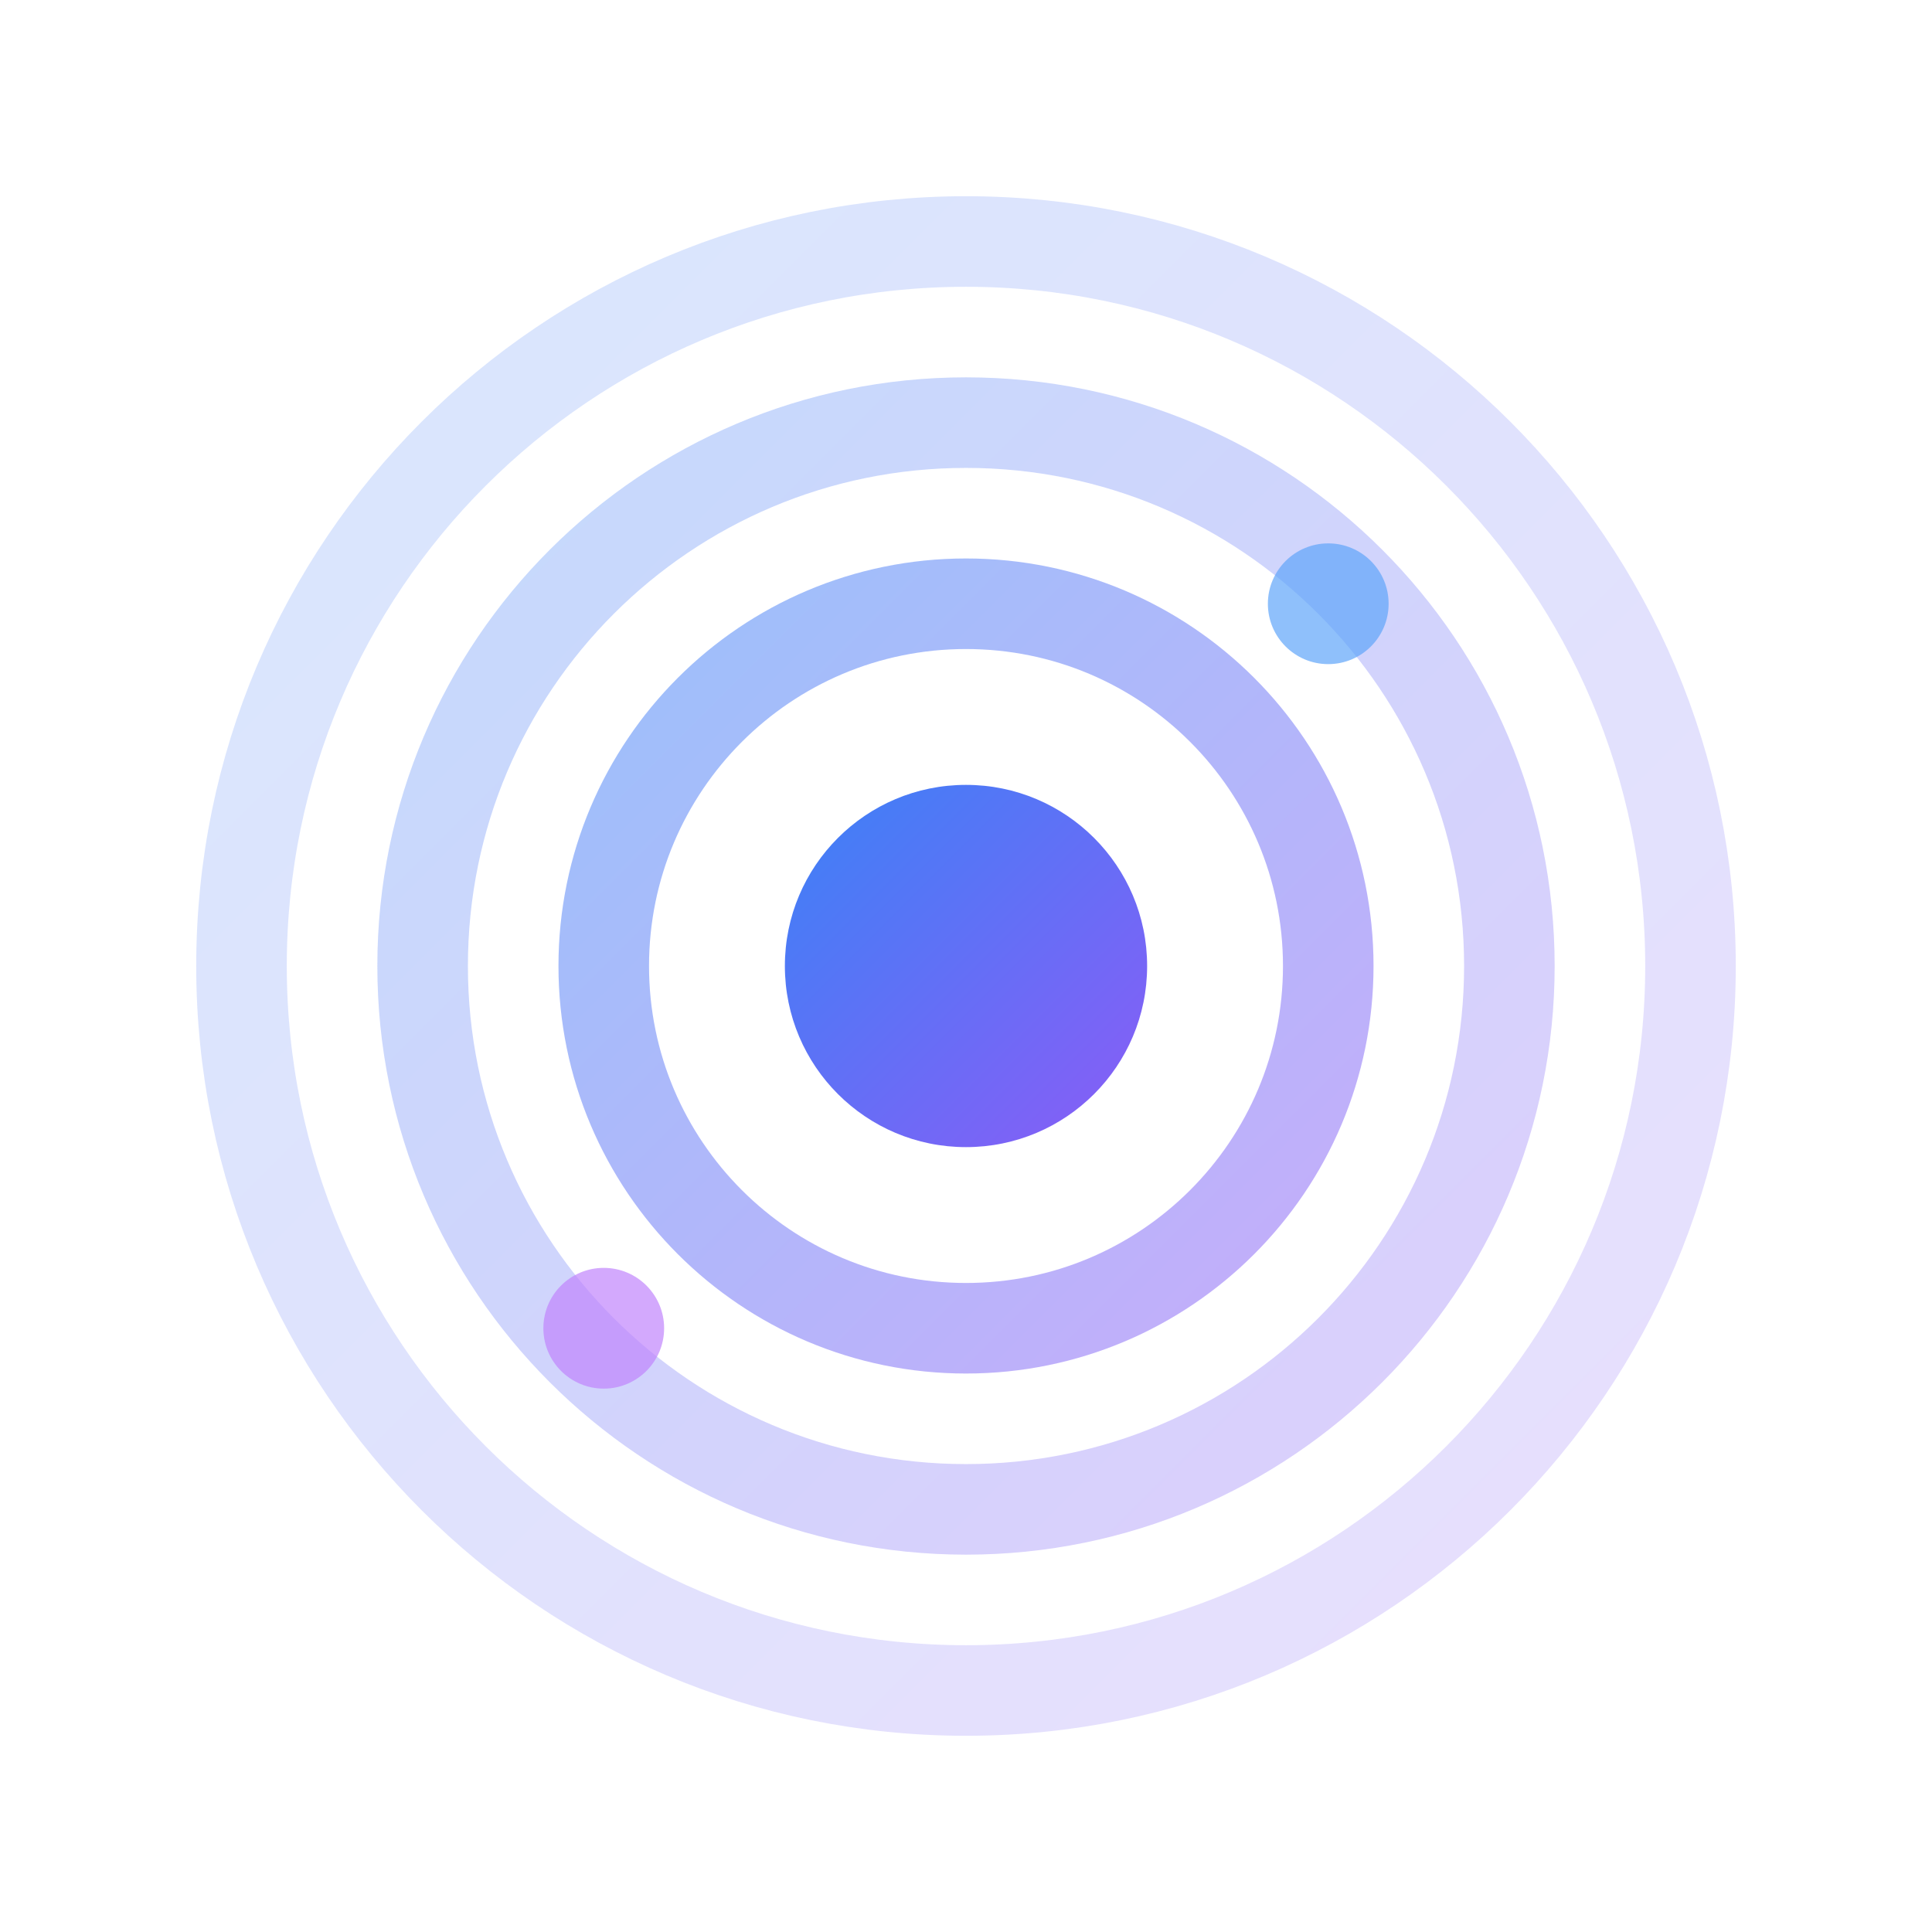
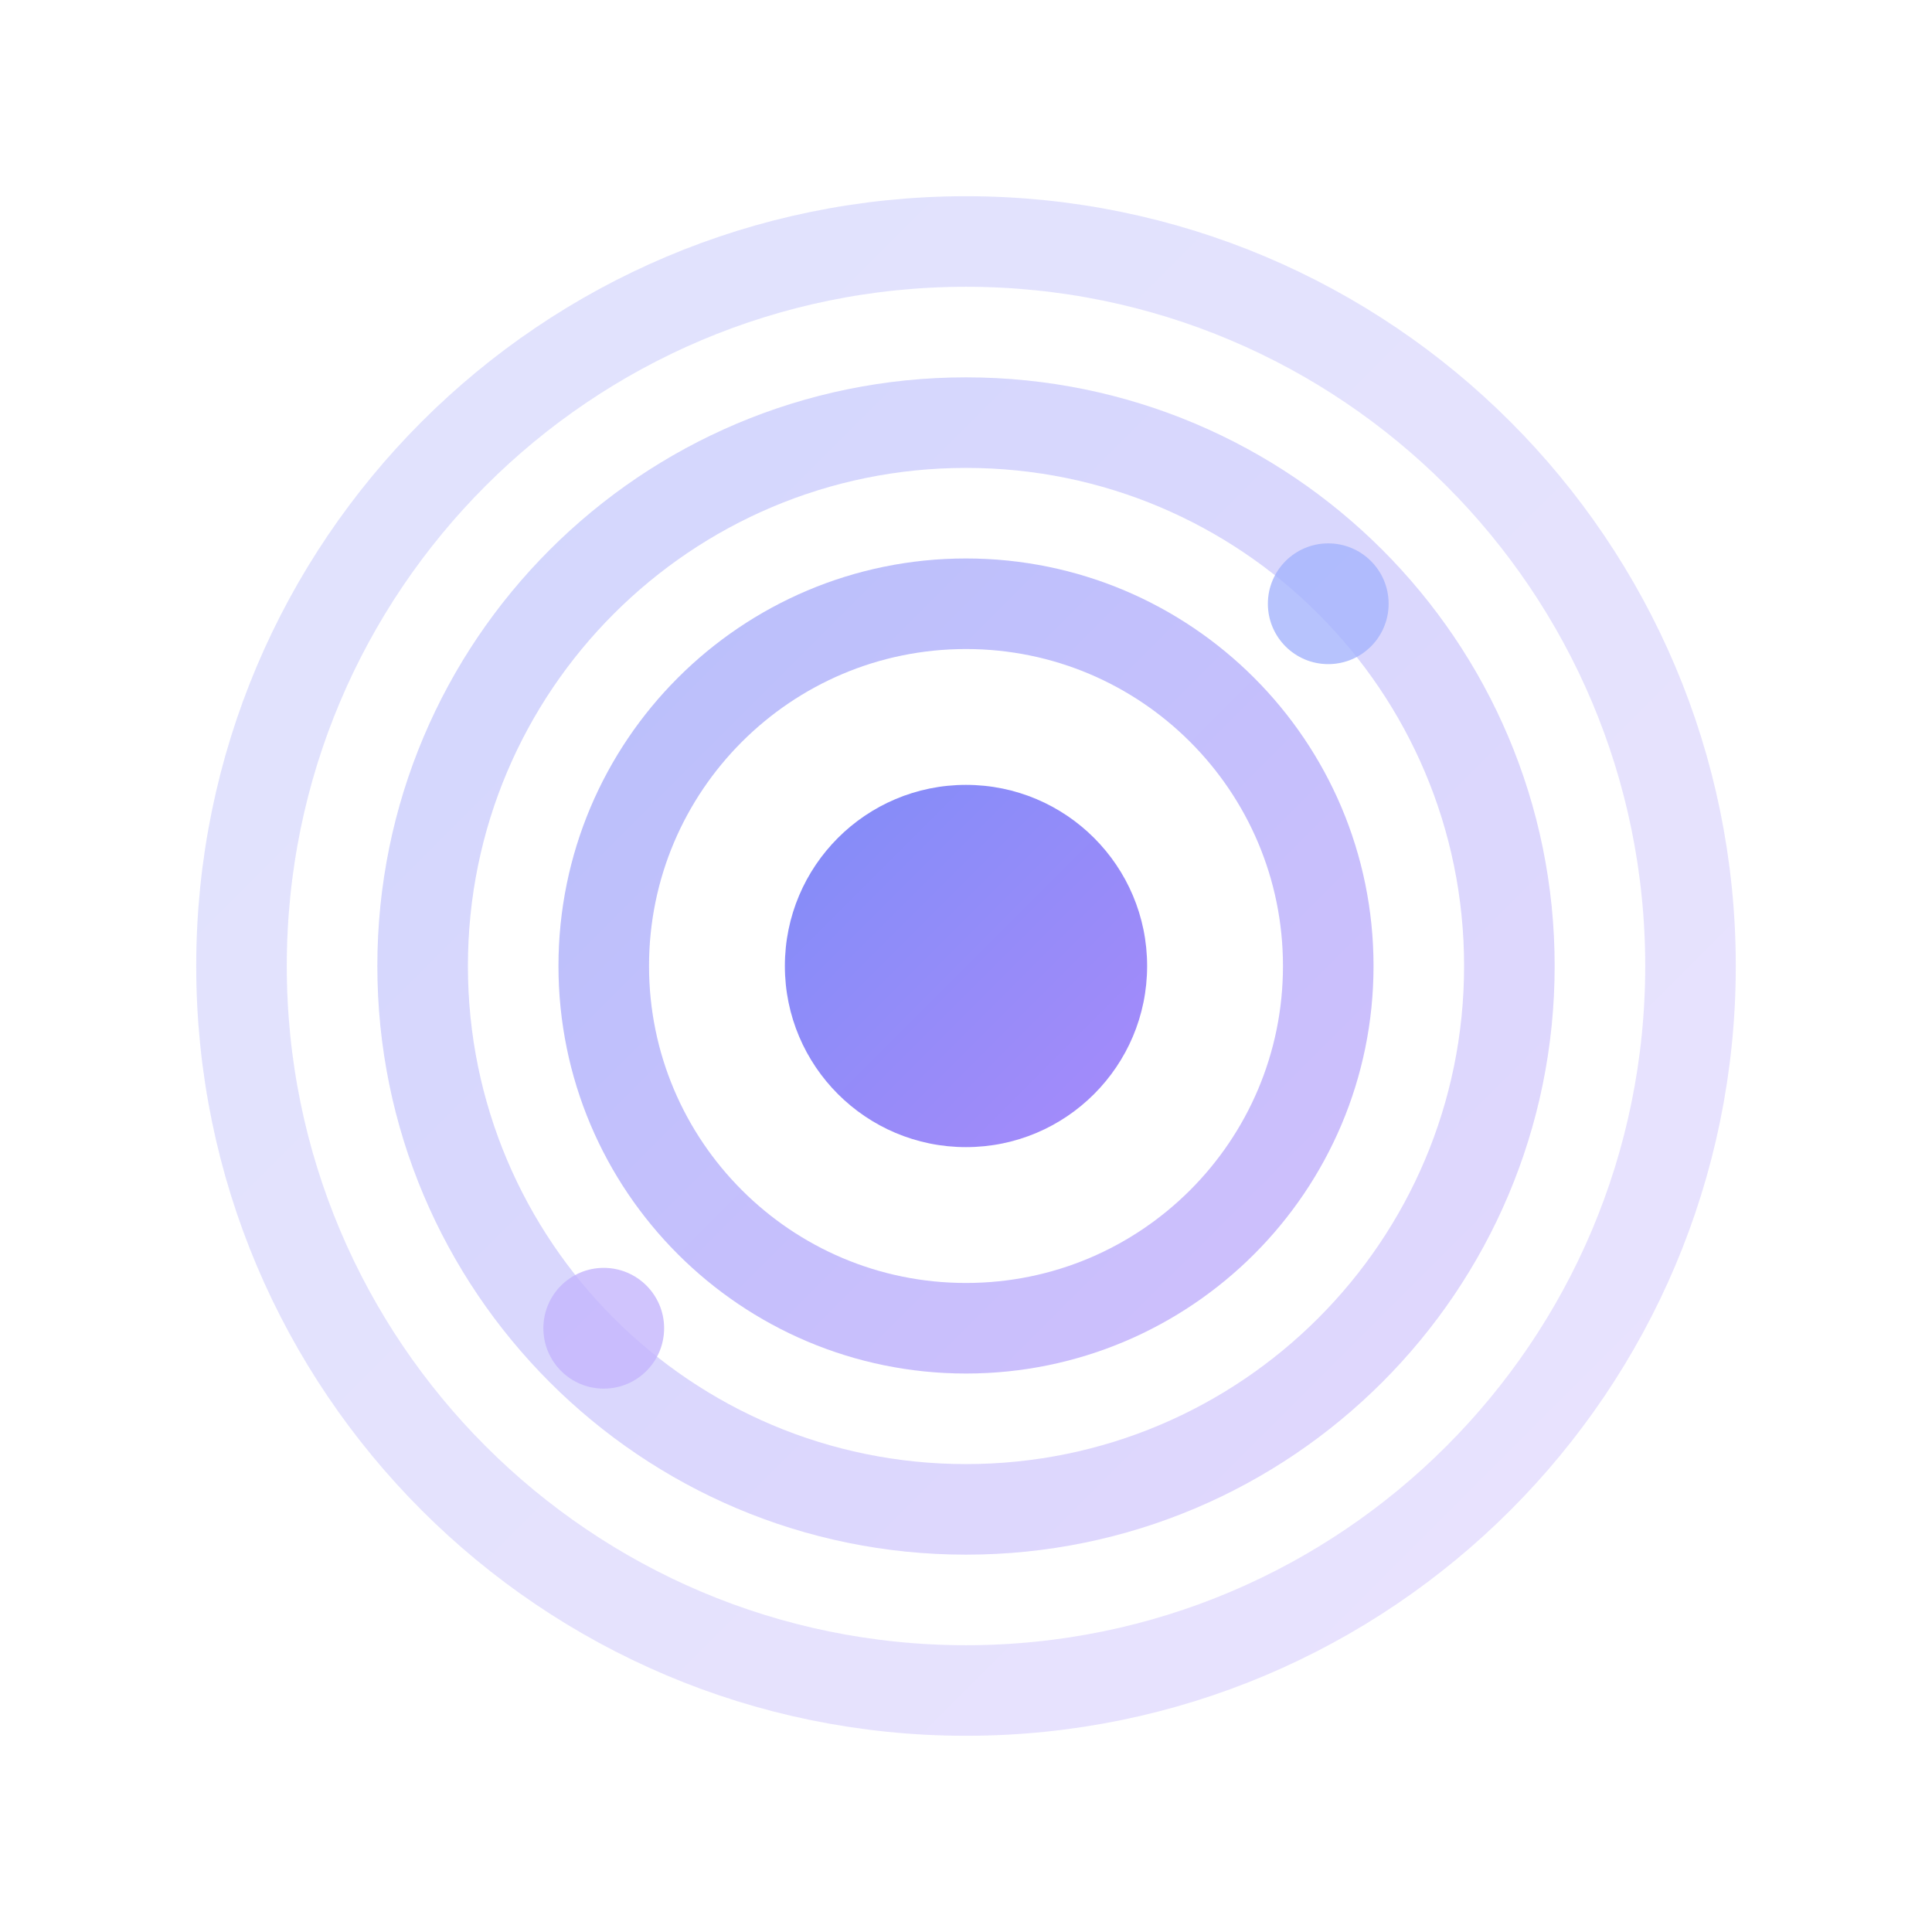
<svg xmlns="http://www.w3.org/2000/svg" width="32" height="32" viewBox="0 0 32 32" fill="none">
  <defs>
    <linearGradient id="pulseGrad" x1="0%" y1="0%" x2="100%" y2="100%">
-       <stop offset="0%" style="stop-color:#3b82f6;stop-opacity:1" />
-       <stop offset="100%" style="stop-color:#8b5cf6;stop-opacity:1" />
+       <stop offset="0%" style="stop-color:#818cf8;stop-opacity:1" />
+       <stop offset="100%" style="stop-color:#a78bfa;stop-opacity:1" />
    </linearGradient>
  </defs>
-   <circle cx="16" cy="16" r="12" stroke="url(#pulseGrad)" stroke-width="1.5" fill="none" opacity="0.2" />
-   <circle cx="16" cy="16" r="9" stroke="url(#pulseGrad)" stroke-width="1.5" fill="none" opacity="0.3" />
-   <circle cx="16" cy="16" r="6" stroke="url(#pulseGrad)" stroke-width="1.5" fill="none" opacity="0.5" />
+   <circle cx="16" cy="16" r="12" stroke="url(#pulseGrad)" stroke-width="1.5" fill="none" opacity="0.25" />
+   <circle cx="16" cy="16" r="9" stroke="url(#pulseGrad)" stroke-width="1.5" fill="none" opacity="0.35" />
+   <circle cx="16" cy="16" r="6" stroke="url(#pulseGrad)" stroke-width="1.5" fill="none" opacity="0.55" />
  <circle cx="16" cy="16" r="3" fill="url(#pulseGrad)" />
-   <circle cx="22" cy="10" r="1" fill="#60a5fa" opacity="0.7" />
-   <circle cx="10" cy="22" r="1" fill="#c084fc" opacity="0.7" />
+   <circle cx="22" cy="10" r="1" fill="#a5b4fc" opacity="0.8" />
+   <circle cx="10" cy="22" r="1" fill="#c4b5fd" opacity="0.8" />
</svg>
